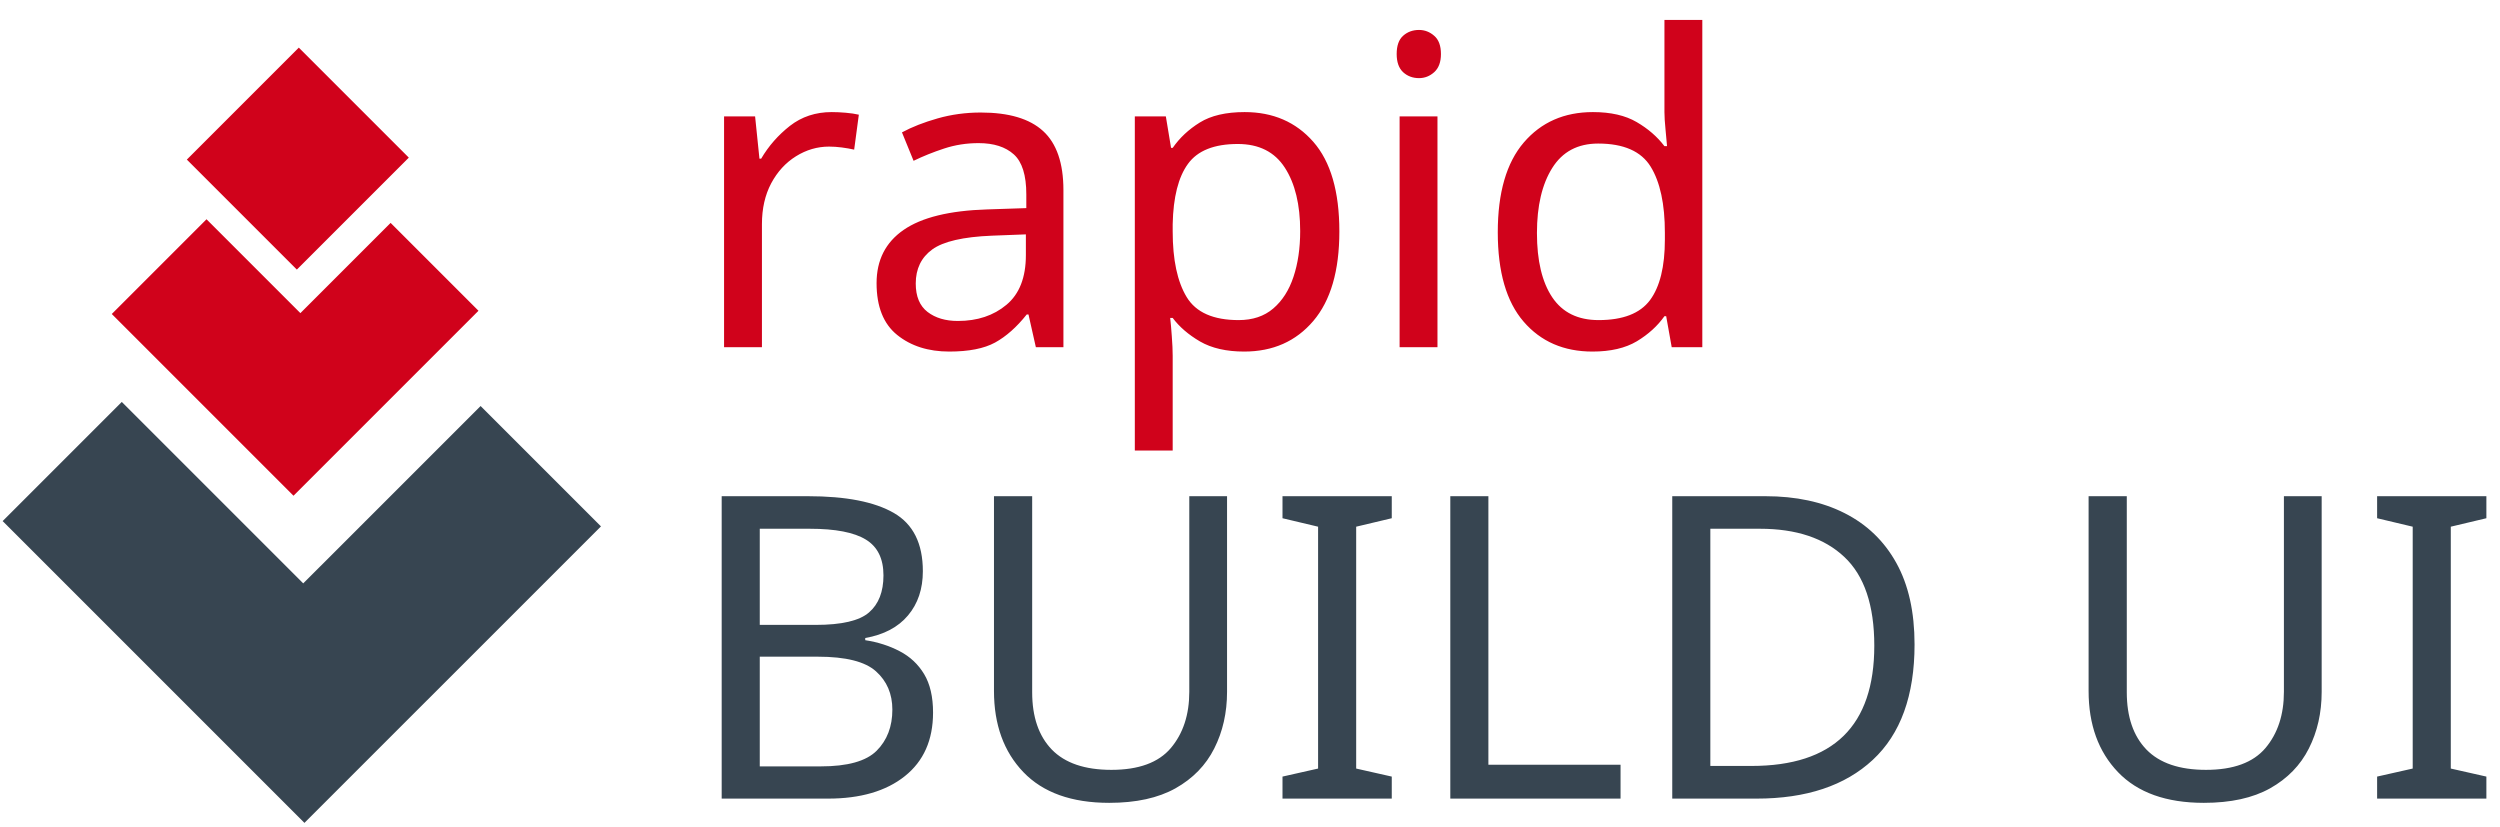
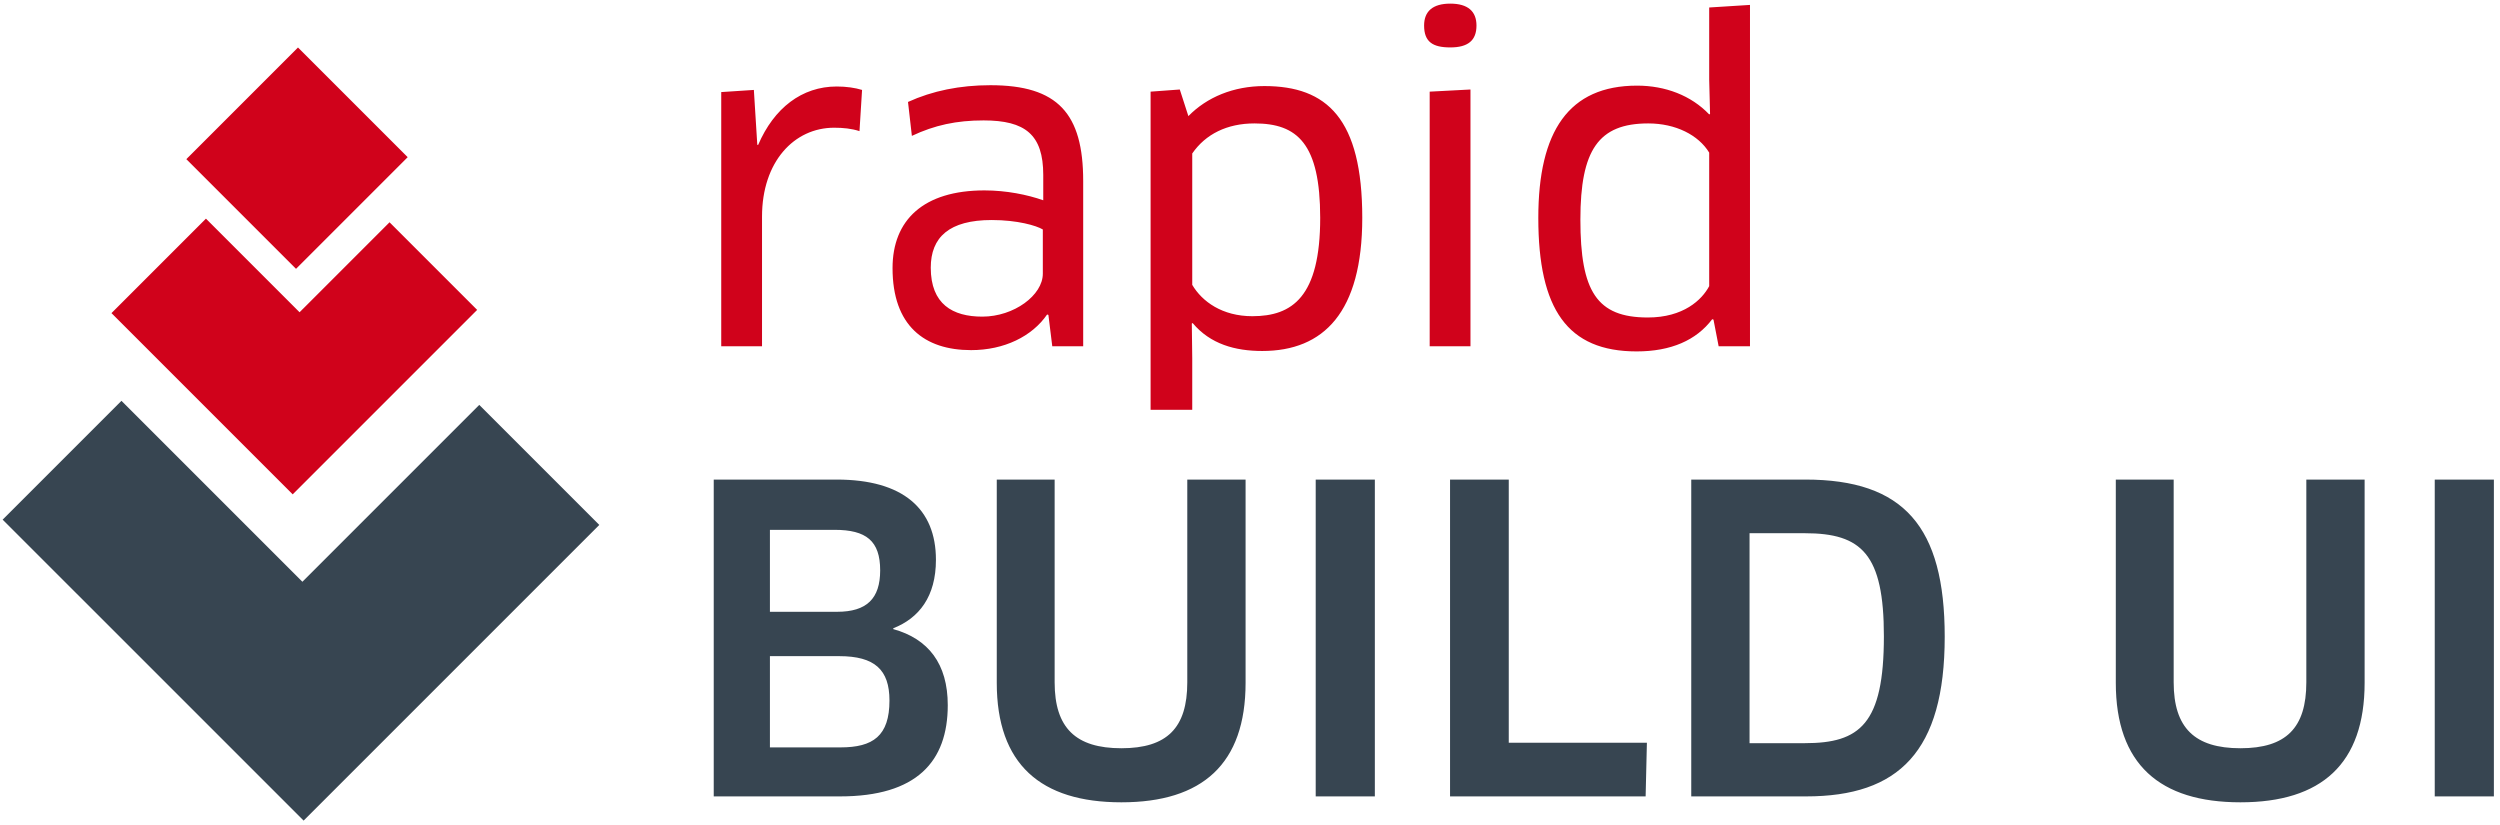
- <svg xmlns="http://www.w3.org/2000/svg" width="360px" height="119px" viewBox="0 0 360 119" version="1.1">
+ <svg xmlns="http://www.w3.org/2000/svg" width="361px" height="119px" viewBox="0 0 361 119" version="1.1">
  <defs />
  <g id="Pyramid" stroke="none" stroke-width="1" fill="none" fill-rule="evenodd">
    <g id="rapid-build-ui-logo" transform="translate(0, -11)">
      <g id="rapid-build-ui-mini-logo" transform="translate(0, 18)">
        <g transform="translate(0, -1)">
          <path d="M13.445,56.735 L30.778,39.402 L73.474,82.099 L30.015,125.559 L12.858,108.402 L38.985,82.275 L13.445,56.735 Z" id="Combined-Shape" fill="#374551" transform="translate(43.4594, 82.48044) rotate(-270) translate(-43.4594, -82.48044) " />
          <path d="M29.738,25.573 L43.255,39.09 L56.248,26.097 L68.9,38.749 L42.264,65.385 L16.095,39.216 L29.738,25.573 Z" id="Combined-Shape" fill="#D0021B" />
          <rect id="Rectangle" fill="#D0021B" transform="translate(42.88725, 16.83919) rotate(-45) translate(-42.88725, -16.83919) " x="31.487" y="5.639" width="22.8" height="22.4" />
        </g>
      </g>
      <g id="text" transform="translate(98, 0)">
-         <text id="Build-UI" font-family="ClanOT-Medium, ClanOT" font-size="61" font-weight="400" fill="#374551">
-           <tspan x="-4.26325641e-14" y="126">BUILD UI</tspan>
-         </text>
-         <text id="Rapid" font-family="ClanOT-News, ClanOT" font-size="62" font-weight="500" fill="#D0021B">
-           <tspan x="1" y="61">rapid</tspan>
-         </text>
+         <path d="M38.857,112.824 C38.857,120.998 34.343,126 23.302,126 L5.063,126 L5.063,80.25 L22.814,80.25 C32.391,80.25 37.149,84.459 37.149,91.84 C37.149,97.147 34.709,100.258 30.988,101.722 L30.988,101.844 C36.051,103.247 38.857,106.846 38.857,112.824 Z M30.439,112.153 C30.439,107.7 28.304,105.748 23.18,105.748 L13.176,105.748 L13.176,118.924 L23.363,118.924 C28.06,118.924 30.439,117.277 30.439,112.153 Z M29.097,93.365 C29.097,89.095 27.084,87.509 22.509,87.509 L13.176,87.509 L13.176,99.343 L22.875,99.343 C27.145,99.343 29.097,97.452 29.097,93.365 Z M81.862,80.25 L81.862,109.591 C81.862,121.303 75.64,126.854 63.928,126.854 C52.277,126.854 45.933,121.364 45.933,109.591 L45.933,80.25 L54.29,80.25 L54.29,109.53 C54.29,116.118 57.34,119.046 63.928,119.046 C70.516,119.046 73.444,116.118 73.444,109.53 L73.444,80.25 L81.862,80.25 Z M91.988,126 L91.988,80.25 L100.528,80.25 L100.528,126 L91.988,126 Z M119.865,118.253 L139.812,118.253 L139.629,126 L111.386,126 L111.386,80.25 L119.865,80.25 L119.865,118.253 Z M182.817,102.942 C182.817,119.534 176.168,126 162.809,126 L146.217,126 L146.217,80.25 L162.687,80.25 C176.9,80.25 182.817,87.021 182.817,102.942 Z M174.033,102.881 C174.033,91.047 170.861,87.997 162.626,87.997 L154.635,87.997 L154.635,118.314 L162.626,118.314 C170.556,118.314 174.033,115.569 174.033,102.881 Z M243.451,80.25 L243.451,109.591 C243.451,121.303 237.229,126.854 225.517,126.854 C213.866,126.854 207.522,121.364 207.522,109.591 L207.522,80.25 L215.879,80.25 L215.879,109.53 C215.879,116.118 218.929,119.046 225.517,119.046 C232.105,119.046 235.033,116.118 235.033,109.53 L235.033,80.25 L243.451,80.25 Z M253.577,126 L253.577,80.25 L262.117,80.25 L262.117,126 L253.577,126 Z" id="Build-UI" fill="#374551" />
+         <path d="M12.036,61 L6.146,61 L6.146,24.296 L10.858,23.986 L11.354,31.922 L11.478,31.922 C13.772,26.59 17.802,23.49 22.824,23.49 C24.188,23.49 25.49,23.676 26.482,23.986 L26.11,29.938 C24.994,29.566 23.754,29.442 22.452,29.442 C16.686,29.442 12.036,34.34 12.036,42.276 L12.036,61 Z M53.948,61 L53.39,56.474 L53.204,56.412 C51.034,59.574 47.004,61.558 42.23,61.558 C35.472,61.558 30.884,58.024 30.884,49.716 C30.884,42.772 35.348,38.494 44.152,38.494 C47.314,38.494 50.352,39.114 52.646,39.92 L52.646,36.262 C52.646,30.434 50.042,28.388 44.028,28.388 C40.122,28.388 36.96,29.07 33.674,30.62 L33.116,25.722 C36.65,24.11 40.618,23.304 45.02,23.304 C54.754,23.304 58.412,27.396 58.412,37.13 L58.412,61 L53.948,61 Z M52.584,50.522 L52.584,44.136 C51.654,43.578 48.926,42.772 45.206,42.772 C39.068,42.772 36.402,45.252 36.402,49.654 C36.402,54.924 39.564,56.722 43.842,56.722 C48.43,56.722 52.584,53.622 52.584,50.522 Z M98.712,42.462 C98.712,56.102 93.132,61.682 84.266,61.682 C80.36,61.682 76.764,60.69 74.222,57.652 L74.098,57.714 L74.16,62.736 L74.16,70.176 L68.146,70.176 L68.146,24.234 L72.362,23.924 L73.602,27.768 C76.268,25.04 80.112,23.428 84.576,23.428 C93.628,23.428 98.712,28.14 98.712,42.462 Z M92.636,42.462 C92.636,31.736 89.35,28.822 83.15,28.822 C79.182,28.822 76.082,30.372 74.16,33.162 L74.16,52.134 C75.586,54.552 78.5,56.66 82.84,56.66 C88.606,56.66 92.636,53.87 92.636,42.462 Z M114.336,61 L108.446,61 L108.446,24.234 L114.336,23.924 L114.336,61 Z M115.204,14.686 C115.204,16.856 113.964,17.848 111.422,17.848 C108.88,17.848 107.64,17.042 107.64,14.686 C107.64,12.64 108.88,11.524 111.422,11.524 C113.964,11.524 115.204,12.64 115.204,14.686 Z M154.698,61 L150.172,61 L149.428,57.156 L149.242,57.094 C146.948,60.132 143.29,61.744 138.33,61.744 C128.348,61.744 124.132,55.668 124.132,42.462 C124.132,29.938 128.534,23.366 138.392,23.366 C142.484,23.366 146.204,24.792 148.808,27.52 L148.932,27.458 L148.808,22.498 L148.808,12.082 L154.698,11.71 L154.698,61 Z M148.808,52.32 L148.808,33.038 C147.258,30.496 143.972,28.822 140.004,28.822 C132.812,28.822 130.208,32.666 130.208,42.71 C130.208,53.064 132.564,56.846 139.942,56.846 C145.088,56.846 147.754,54.304 148.808,52.32 Z" id="Rapid" fill="#D0021B" />
      </g>
    </g>
  </g>
</svg>
